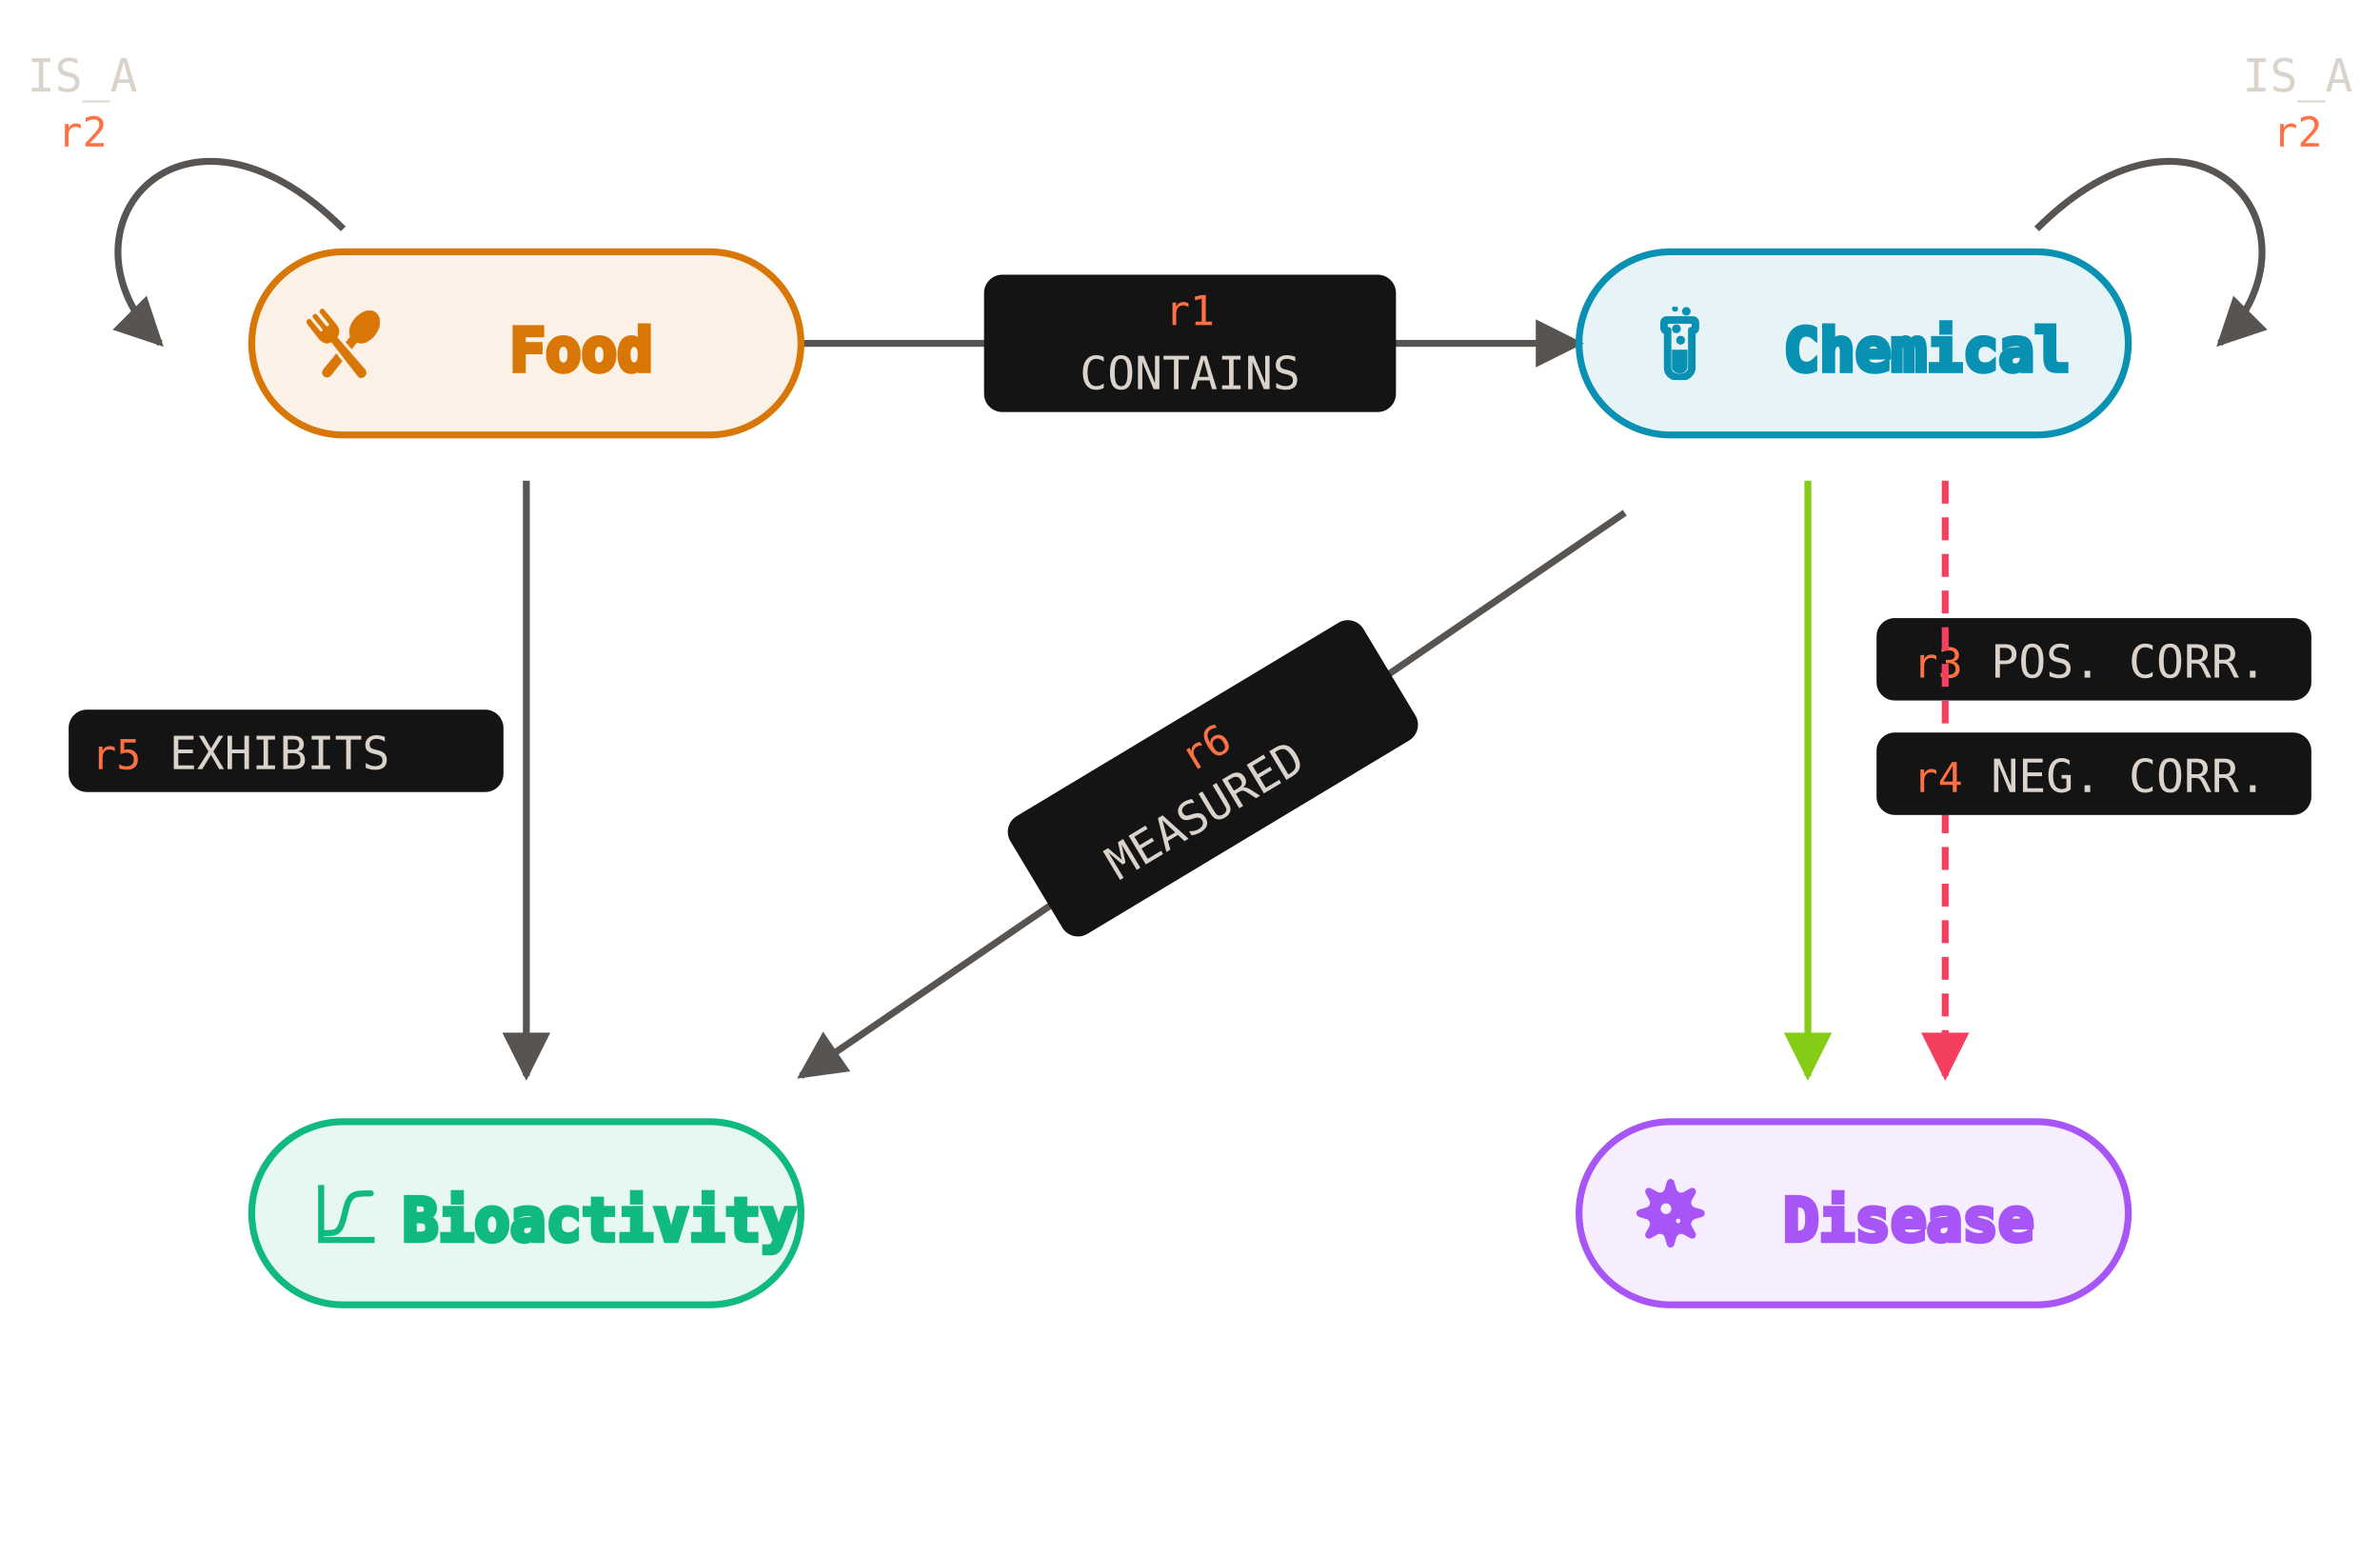
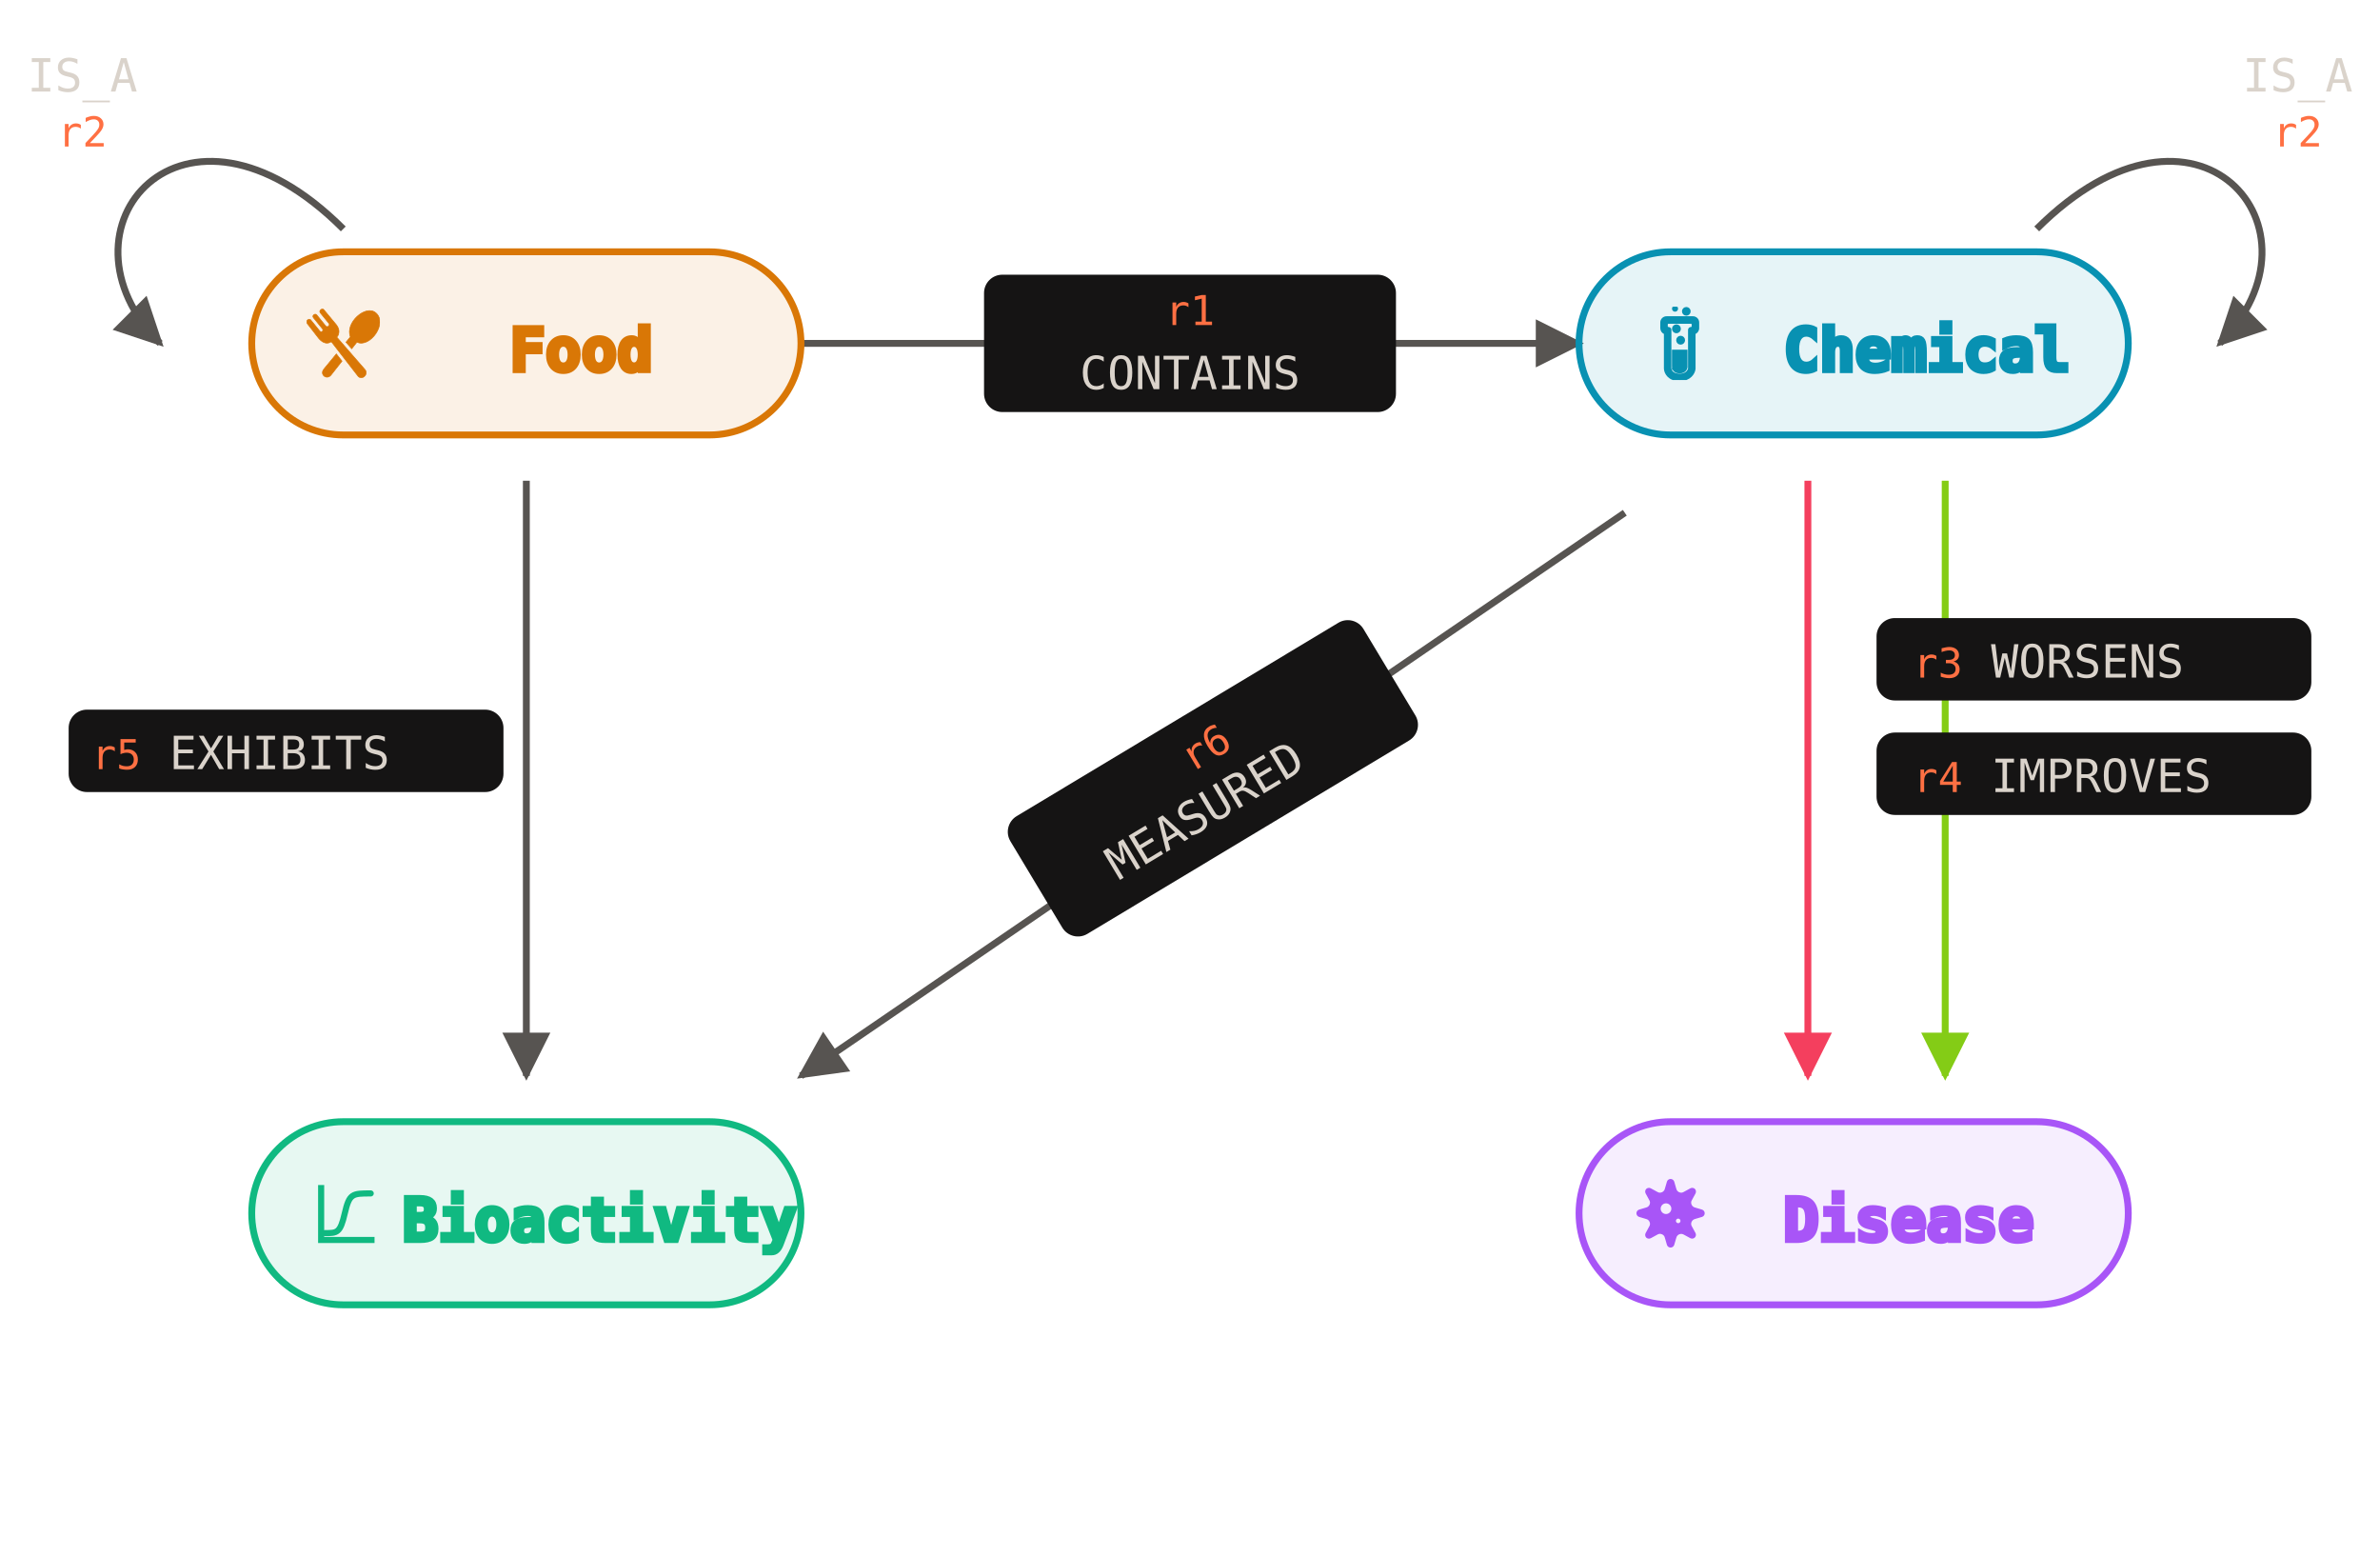
<svg xmlns="http://www.w3.org/2000/svg" viewBox="0 0 520 340" fill="none">
  <defs>
    <marker id="arr" viewBox="0 0 10 10" refX="9" refY="5" markerWidth="7" markerHeight="7" orient="auto-start-reverse">
      <path d="M0,0 L10,5 L0,10 z" fill="#575451" />
    </marker>
    <marker id="arr-red" viewBox="0 0 10 10" refX="9" refY="5" markerWidth="7" markerHeight="7" orient="auto-start-reverse">
      <path d="M0,0 L10,5 L0,10 z" fill="#f43f5e" />
    </marker>
    <marker id="arr-lime" viewBox="0 0 10 10" refX="9" refY="5" markerWidth="7" markerHeight="7" orient="auto-start-reverse">
      <path d="M0,0 L10,5 L0,10 z" fill="#84cc16" />
    </marker>
    <symbol id="icon-food" viewBox="0 -3.84 122.88 122.88">
      <path d="M29.03 100.46l20.79-25.21 9.51 12.13L41 110.69c-7.02 8.92-20.01-.48-11.97-10.23zm24.28-57.41c1.98-6.46 1.07-11.98-6.37-20.18L28.76 1c-2.58-3.03-8.66 1.42-6.12 5.09L37.18 24c2.75 3.34-2.36 7.76-5.2 4.32L16.94 9.8c-2.8-3.21-8.59 1.03-5.66 4.7 4.24 5.1 10.8 13.43 15.04 18.53 2.94 2.99-1.53 7.42-4.43 3.69L6.96 18.32c-2.19-2.38-5.77-.9-6.72 1.88-1.02 2.97 1.49 5.14 3.2 7.34L20.1 49.06c5.17 5.99 10.95 9.54 17.67 7.53 1.03-.31 2.29-.94 3.64-1.77l44.76 57.78c2.41 3.11 7.06 3.44 10.08.93l.69-.57c3.4-2.83 3.95-8 1.04-11.34l-47.4-54.46c1.38-1.54 2.39-3 2.73-4.11zm12.67 12.6l7.37-8.94C63.87 23.21 99-8.11 116.03 6.29 136.72 23.8 105.97 66 84.36 55.57l-8.73 11.09-9.65-11.01z" fill="currentColor" />
    </symbol>
    <symbol id="icon-chemical" viewBox="0 0 31.719 31.719">
      <path d="M21.558 4.61H10.161a2.205 2.205 0 00-2.229 2.221v2.441c0 1.028.682 1.896 1.571 2.167v15.364c0 .043.018.086.02.131.097 1.653 1.548 4.785 6.33 4.785 4.428 0 6.076-2.992 6.317-4.574.017-.113.045-.228.045-.342V11.44c.89-.271 1.572-1.139 1.572-2.167V6.831a2.206 2.206 0 00-2.229-2.221zm-.027 3.88a.768.768 0 01-.768.768h-.035a.77.77 0 00-.77.768v16.779s-.438 2.661-4.103 2.661c-3.916 0-4.102-2.661-4.102-2.661v-16.78a.768.768 0 00-.768-.768h-.036a.768.768 0 01-.768-.768v-.856c0-.424.344-.768.768-.768h9.81c.424 0 .768.344.768.768v.857h.004z" fill="currentColor" />
      <path d="M15.857 28.363c2.57 0 2.871-2.148 2.871-2.148v-7.113h-5.742v7.113c.002-.003.126 2.148 2.871 2.148z" fill="currentColor" />
      <circle cx="16.249" cy="14.484" r="1.426" fill="currentColor" />
      <circle cx="14.432" cy="9.555" r="1.427" fill="currentColor" />
      <circle cx="18.713" cy="1.989" r="1.384" fill="currentColor" />
      <circle cx="13.826" cy="0.822" r="0.822" fill="currentColor" />
    </symbol>
    <symbol id="icon-disease" viewBox="0 0 48 48">
      <path d="M44.5 22.1l-4.7-1.4a3.7 3.7 0 01-2.5-2.2 3.5 3.5 0 01.2-3.3l2.4-4.4a2.1 2.1 0 00-.3-2.4 2.1 2.1 0 00-2.4-.3l-4.4 2.4a3.5 3.5 0 01-3.3.2 3.7 3.7 0 01-2.2-2.5l-1.4-4.8a2 2 0 00-3.8 0l-1.4 4.8a3.7 3.7 0 01-2.2 2.5 3.5 3.5 0 01-3.3-.2l-4.4-2.4a2.1 2.1 0 00-2.4.3 2.1 2.1 0 00-.3 2.4l2.4 4.4a3.5 3.5 0 01.2 3.3 3.7 3.7 0 01-2.5 2.2l-4.7 1.4a2 2 0 000 3.8l4.7 1.4a3.7 3.7 0 012.5 2.2 3.5 3.5 0 01-.2 3.3l-2.4 4.4a2.1 2.1 0 00.3 2.4 2.1 2.1 0 002.4.3l4.4-2.4a3.5 3.5 0 013.3-.2 3.5 3.5 0 012.2 2.5l1.4 4.8a2 2 0 003.8 0l1.4-4.8a3.8 3.8 0 015.5-2.3l4.4 2.4a2 2 0 002.7-2.7l-2.4-4.4a3.5 3.5 0 01-.2-3.3 3.7 3.7 0 012.5-2.2l4.7-1.4a2 2 0 000-3.8zM21 25a4 4 0 114-4 4 4 0 01-4 4zm8 6a2 2 0 112-2 2 2 0 01-2 2z" fill="currentColor" />
    </symbol>
    <symbol id="icon-bioactivity" viewBox="0 0 48 48">
      <path fill="currentColor" d="M8 6h3v34h33v3H8z" />
      <path d="M12 37 C20 37 22 37 25 24 C28 11 30 11 42 11" fill="none" stroke="currentColor" stroke-width="4" stroke-linecap="round" stroke-linejoin="round" />
    </symbol>
    <style>
      /* Node pills — outline + tinted fill + inset shadow like Badge.tsx */
      .node-food      { fill: rgba(217,119,6,0.10);  stroke: #d97706; color: #d97706; }
      .node-chemical  { fill: rgba(8,145,178,0.10);  stroke: #0891b2; color: #0891b2; }
      .node-disease   { fill: rgba(168,85,247,0.10); stroke: #a855f7; color: #a855f7; }
      .node-bioact    { fill: rgba(16,185,129,0.10); stroke: #10b981; color: #10b981; }

      .node-label { font-family: ui-monospace, "SFMono-Regular", Menlo, monospace; font-size: 13px; font-weight: 600; text-transform: capitalize; }

      .edge-line  { stroke: #575451; stroke-width: 1.5; fill: none; }
      .edge-pos   { stroke: #84cc16; }
-       .edge-neg   { stroke: #f43f5e; stroke-dasharray: 5 3; }
+       .edge-neg   { stroke: #f43f5e; }

      .edge-label-bg { fill: #151414; }
      .edge-label    { font-family: ui-monospace, "SFMono-Regular", Menlo, monospace; font-size: 10px; fill: #dad3cb; }
      .edge-code     { font-family: ui-monospace, "SFMono-Regular", Menlo, monospace; font-size: 9px; fill: #FF7043; font-weight: 500; }

      .isa-loop { stroke: #575451; stroke-width: 1.5; fill: none; }
    </style>
  </defs>
  <g>
    <line class="edge-line" x1="175" y1="75" x2="345" y2="75" marker-end="url(#arr)" />
    <rect class="edge-label-bg" x="215" y="60" width="90" height="30" rx="4" />
    <text class="edge-code" x="260" y="71" text-anchor="middle">r1</text>
    <text class="edge-label" x="260" y="85" text-anchor="middle">CONTAINS</text>
  </g>
+   <line class="edge-line edge-neg" x1="395" y1="105" x2="395" y2="235" marker-end="url(#arr-red)" />
+   <line class="edge-line edge-pos" x1="425" y1="105" x2="425" y2="235" marker-end="url(#arr-lime)" />
  <g>
-     <line class="edge-line edge-pos" x1="395" y1="105" x2="395" y2="235" marker-end="url(#arr-lime)" />
    <rect class="edge-label-bg" x="410" y="135" width="95" height="18" rx="4" />
    <text class="edge-code" x="418" y="148" text-anchor="start">r3</text>
-     <text class="edge-label" x="435" y="148" text-anchor="start">POS. CORR.</text>
+     <text class="edge-label" x="435" y="148" text-anchor="start">WORSENS</text>
  </g>
  <g>
-     <line class="edge-line edge-neg" x1="425" y1="105" x2="425" y2="235" marker-end="url(#arr-red)" />
    <rect class="edge-label-bg" x="410" y="160" width="95" height="18" rx="4" />
    <text class="edge-code" x="418" y="173" text-anchor="start">r4</text>
-     <text class="edge-label" x="435" y="173" text-anchor="start">NEG. CORR.</text>
+     <text class="edge-label" x="435" y="173" text-anchor="start">IMPROVES</text>
  </g>
  <g>
    <line class="edge-line" x1="115" y1="105" x2="115" y2="235" marker-end="url(#arr)" />
    <rect class="edge-label-bg" x="15" y="155" width="95" height="18" rx="4" />
    <text class="edge-code" x="20" y="168" text-anchor="start">r5</text>
    <text class="edge-label" x="37" y="168" text-anchor="start">EXHIBITS</text>
  </g>
  <g>
    <line class="edge-line" x1="355" y1="112" x2="175" y2="235" marker-end="url(#arr)" />
    <rect class="edge-label-bg" x="220" y="155" width="90" height="30" rx="4" transform="rotate(-31, 265, 170)" />
    <text class="edge-code" x="265" y="166" text-anchor="middle" transform="rotate(-31, 265, 166)">r6</text>
    <text class="edge-label" x="265" y="180" text-anchor="middle" transform="rotate(-31, 265, 180)">MEASURED</text>
  </g>
  <g>
    <path class="isa-loop" d="M 75,50 C 40,15 10,50 35,75" marker-end="url(#arr)" />
    <text class="edge-code" x="18" y="32" text-anchor="middle">r2</text>
    <text class="edge-label" x="18" y="20" text-anchor="middle">IS_A</text>
  </g>
  <g>
    <path class="isa-loop" d="M 445,50 C 480,15 510,50 485,75" marker-end="url(#arr)" />
    <text class="edge-code" x="502" y="32" text-anchor="middle">r2</text>
    <text class="edge-label" x="502" y="20" text-anchor="middle">IS_A</text>
  </g>
  <g class="node-food" transform="translate(55, 55)">
    <rect class="node-food" width="120" height="40" rx="20" stroke-width="1.5" />
    <use href="#icon-food" x="12" y="12" width="16" height="16" />
    <text class="node-label" x="72" y="26" text-anchor="middle" fill="#d97706">Food</text>
  </g>
  <g class="node-chemical" transform="translate(345, 55)">
    <rect class="node-chemical" width="120" height="40" rx="20" stroke-width="1.5" />
    <use href="#icon-chemical" x="14" y="12" width="16" height="16" />
    <text class="node-label" x="76" y="26" text-anchor="middle" fill="#0891b2">Chemical</text>
  </g>
  <g class="node-bioact" transform="translate(55, 245)">
    <rect class="node-bioact" width="120" height="40" rx="20" stroke-width="1.5" />
    <use href="#icon-bioactivity" x="12" y="12" width="16" height="16" />
    <text class="node-label" x="76" y="26" text-anchor="middle" fill="#10b981">Bioactivity</text>
  </g>
  <g class="node-disease" transform="translate(345, 245)">
    <rect class="node-disease" width="120" height="40" rx="20" stroke-width="1.5" />
    <use href="#icon-disease" x="12" y="12" width="16" height="16" />
    <text class="node-label" x="72" y="26" text-anchor="middle" fill="#a855f7">Disease</text>
  </g>
</svg>
